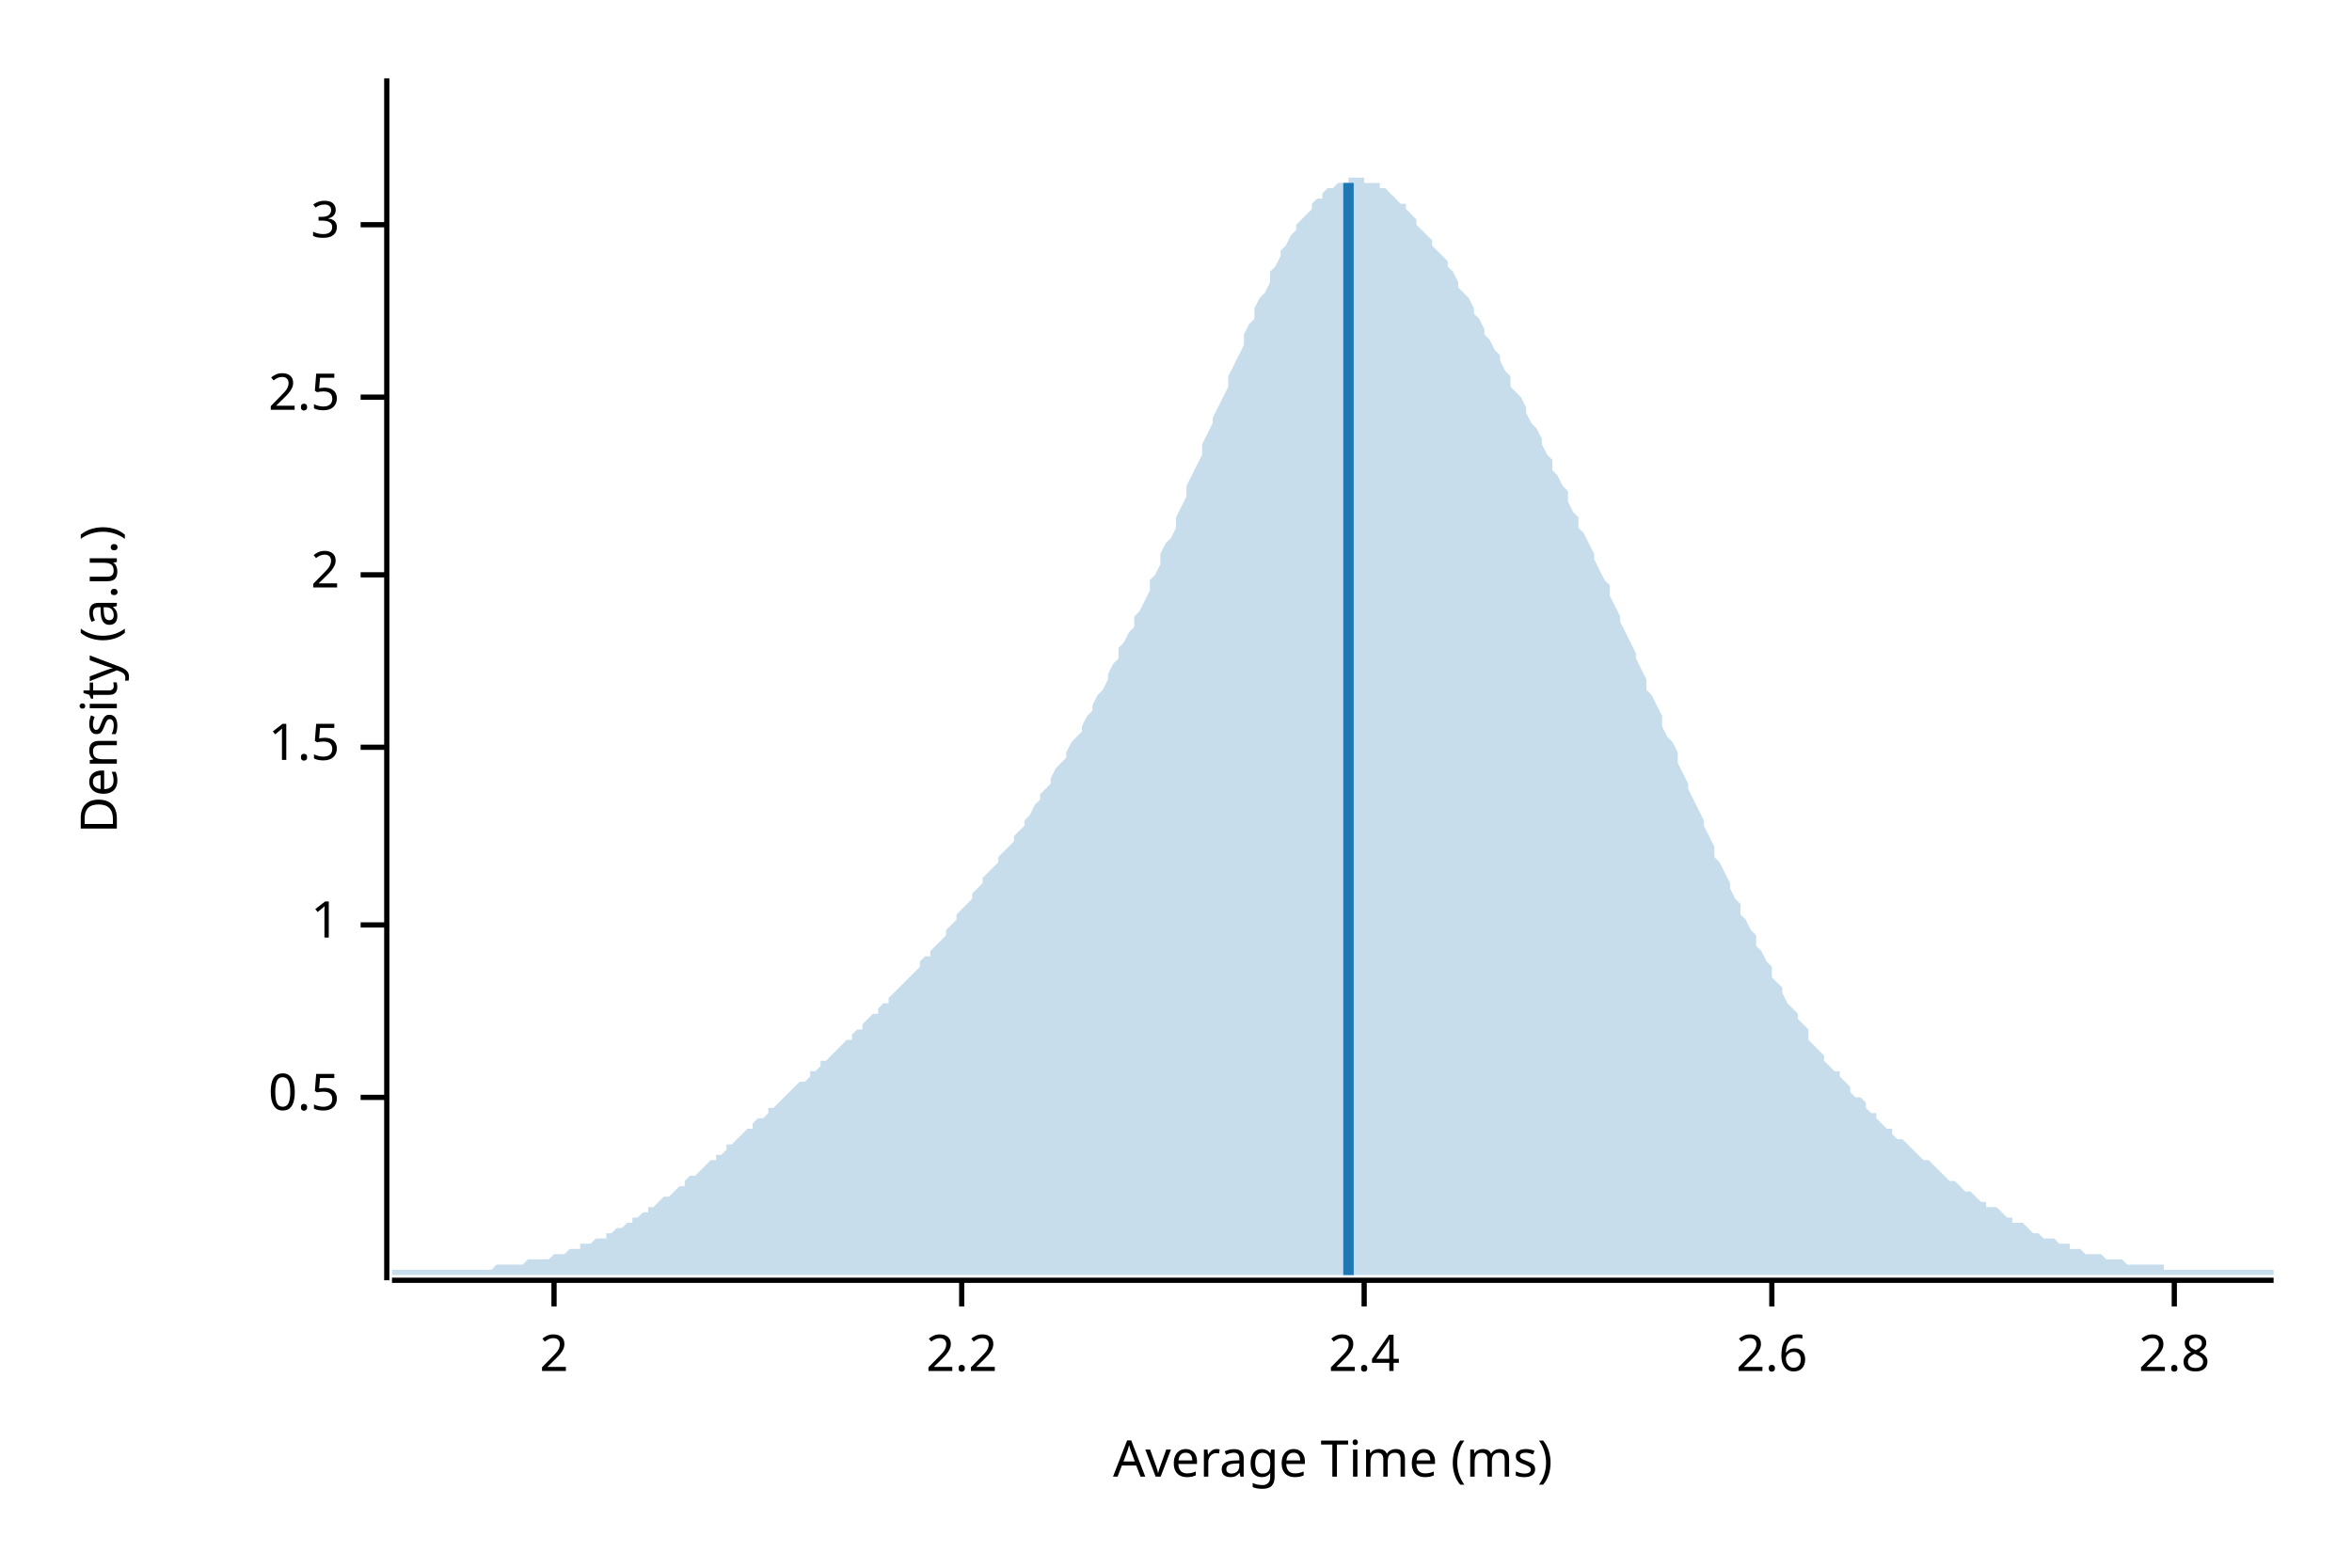
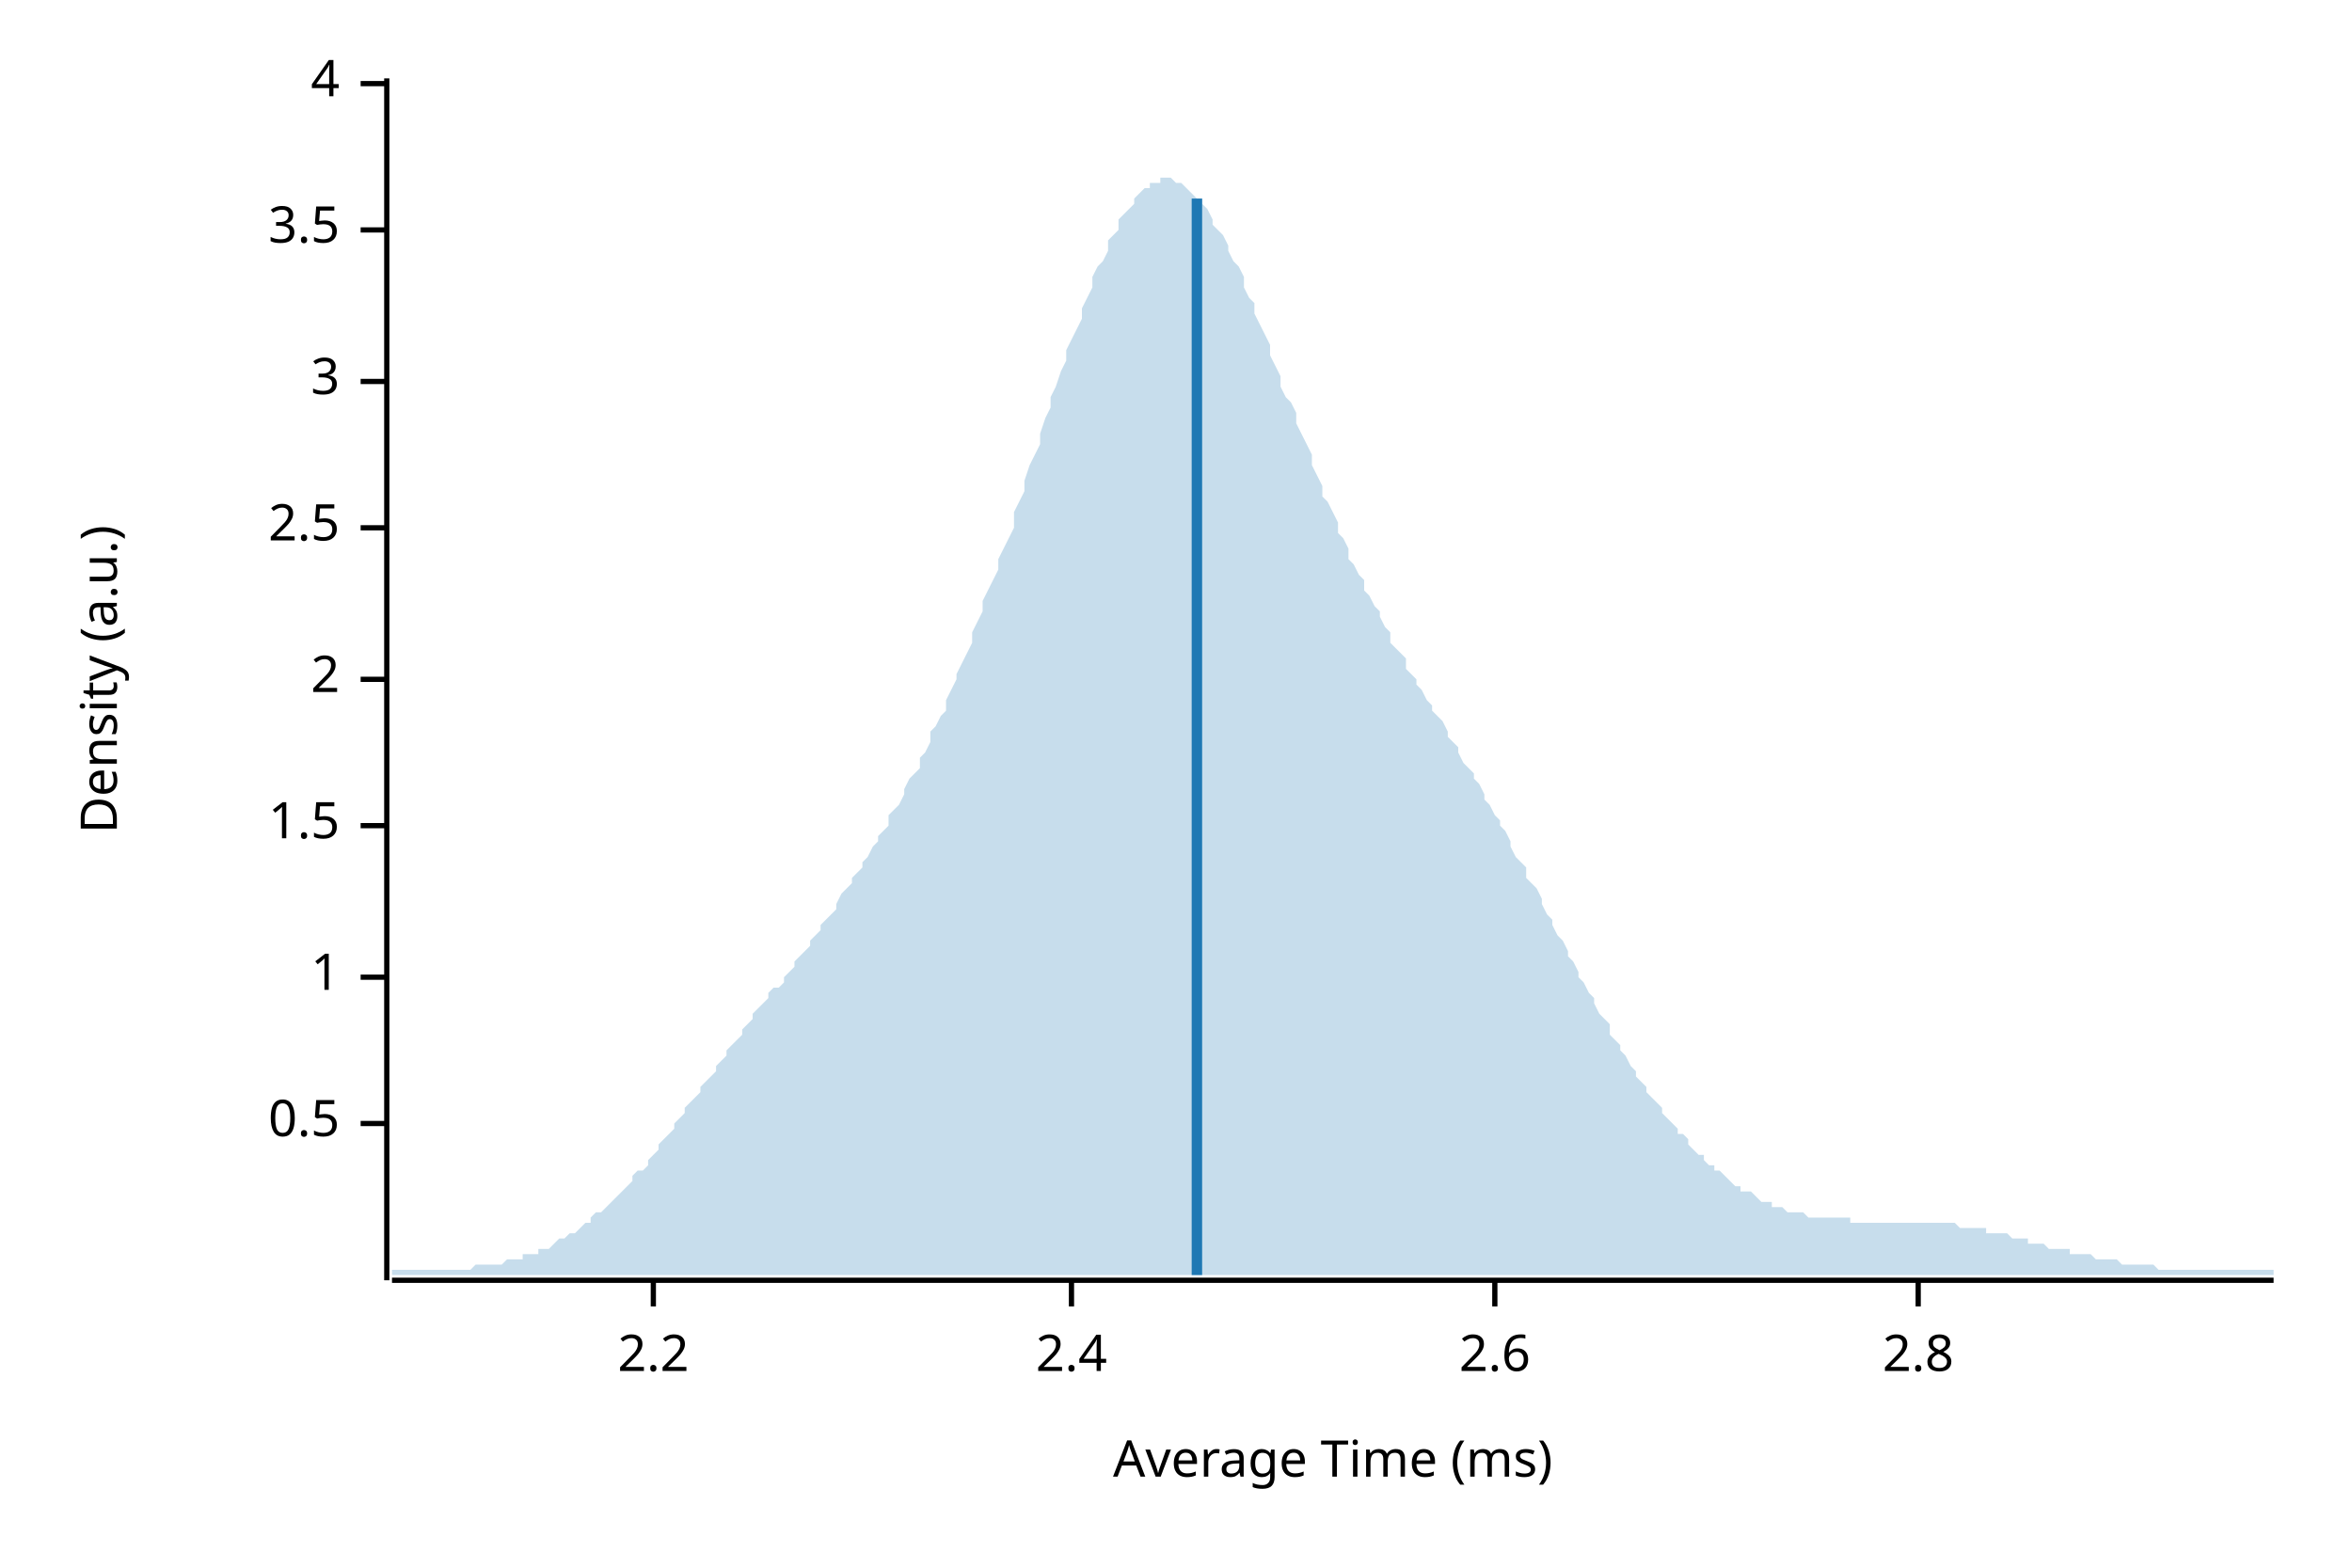
- <svg xmlns="http://www.w3.org/2000/svg" width="450" height="300" viewBox="0 0 450 300">
+ <svg xmlns="http://www.w3.org/2000/svg" style="background-color: white;" width="450" height="300" viewBox="0 0 450 300">
  <text x="15" y="130" dy="0.76em" text-anchor="middle" font-family="sans-serif" font-size="9.677" opacity="1" fill="#000000" transform="rotate(270, 15, 130)">
Density (a.u.)
</text>
  <text x="255" y="285" dy="-0.5ex" text-anchor="middle" font-family="sans-serif" font-size="9.677" opacity="1" fill="#000000">
Average Time (ms)
</text>
  <polyline fill="none" opacity="1" stroke="#000000" stroke-width="1" points="74,15 74,245 " />
-   <text x="65" y="210" dy="0.5ex" text-anchor="end" font-family="sans-serif" font-size="9.677" opacity="1" fill="#000000">
+   <text x="65" y="215" dy="0.5ex" text-anchor="end" font-family="sans-serif" font-size="9.677" opacity="1" fill="#000000">
0.5
</text>
-   <polyline fill="none" opacity="1" stroke="#000000" stroke-width="1" points="69,210 74,210 " />
-   <text x="65" y="177" dy="0.5ex" text-anchor="end" font-family="sans-serif" font-size="9.677" opacity="1" fill="#000000">
+   <polyline fill="none" opacity="1" stroke="#000000" stroke-width="1" points="69,215 74,215 " />
+   <text x="65" y="187" dy="0.5ex" text-anchor="end" font-family="sans-serif" font-size="9.677" opacity="1" fill="#000000">
1
</text>
-   <polyline fill="none" opacity="1" stroke="#000000" stroke-width="1" points="69,177 74,177 " />
-   <text x="65" y="143" dy="0.5ex" text-anchor="end" font-family="sans-serif" font-size="9.677" opacity="1" fill="#000000">
+   <polyline fill="none" opacity="1" stroke="#000000" stroke-width="1" points="69,187 74,187 " />
+   <text x="65" y="158" dy="0.5ex" text-anchor="end" font-family="sans-serif" font-size="9.677" opacity="1" fill="#000000">
1.5
</text>
-   <polyline fill="none" opacity="1" stroke="#000000" stroke-width="1" points="69,143 74,143 " />
-   <text x="65" y="110" dy="0.5ex" text-anchor="end" font-family="sans-serif" font-size="9.677" opacity="1" fill="#000000">
+   <polyline fill="none" opacity="1" stroke="#000000" stroke-width="1" points="69,158 74,158 " />
+   <text x="65" y="130" dy="0.5ex" text-anchor="end" font-family="sans-serif" font-size="9.677" opacity="1" fill="#000000">
2
</text>
-   <polyline fill="none" opacity="1" stroke="#000000" stroke-width="1" points="69,110 74,110 " />
-   <text x="65" y="76" dy="0.5ex" text-anchor="end" font-family="sans-serif" font-size="9.677" opacity="1" fill="#000000">
+   <polyline fill="none" opacity="1" stroke="#000000" stroke-width="1" points="69,130 74,130 " />
+   <text x="65" y="101" dy="0.5ex" text-anchor="end" font-family="sans-serif" font-size="9.677" opacity="1" fill="#000000">
2.5
</text>
-   <polyline fill="none" opacity="1" stroke="#000000" stroke-width="1" points="69,76 74,76 " />
-   <text x="65" y="43" dy="0.5ex" text-anchor="end" font-family="sans-serif" font-size="9.677" opacity="1" fill="#000000">
+   <polyline fill="none" opacity="1" stroke="#000000" stroke-width="1" points="69,101 74,101 " />
+   <text x="65" y="73" dy="0.5ex" text-anchor="end" font-family="sans-serif" font-size="9.677" opacity="1" fill="#000000">
3
</text>
-   <polyline fill="none" opacity="1" stroke="#000000" stroke-width="1" points="69,43 74,43 " />
+   <polyline fill="none" opacity="1" stroke="#000000" stroke-width="1" points="69,73 74,73 " />
+   <text x="65" y="44" dy="0.5ex" text-anchor="end" font-family="sans-serif" font-size="9.677" opacity="1" fill="#000000">
+ 3.5
+ </text>
+   <polyline fill="none" opacity="1" stroke="#000000" stroke-width="1" points="69,44 74,44 " />
+   <text x="65" y="16" dy="0.5ex" text-anchor="end" font-family="sans-serif" font-size="9.677" opacity="1" fill="#000000">
+ 4
+ </text>
+   <polyline fill="none" opacity="1" stroke="#000000" stroke-width="1" points="69,16 74,16 " />
  <polyline fill="none" opacity="1" stroke="#000000" stroke-width="1" points="75,245 435,245 " />
-   <text x="106" y="255" dy="0.76em" text-anchor="middle" font-family="sans-serif" font-size="9.677" opacity="1" fill="#000000">
- 2
- </text>
-   <polyline fill="none" opacity="1" stroke="#000000" stroke-width="1" points="106,245 106,250 " />
-   <text x="184" y="255" dy="0.76em" text-anchor="middle" font-family="sans-serif" font-size="9.677" opacity="1" fill="#000000">
+   <text x="125" y="255" dy="0.76em" text-anchor="middle" font-family="sans-serif" font-size="9.677" opacity="1" fill="#000000">
2.2
</text>
-   <polyline fill="none" opacity="1" stroke="#000000" stroke-width="1" points="184,245 184,250 " />
-   <text x="261" y="255" dy="0.76em" text-anchor="middle" font-family="sans-serif" font-size="9.677" opacity="1" fill="#000000">
+   <polyline fill="none" opacity="1" stroke="#000000" stroke-width="1" points="125,245 125,250 " />
+   <text x="205" y="255" dy="0.76em" text-anchor="middle" font-family="sans-serif" font-size="9.677" opacity="1" fill="#000000">
2.4
</text>
-   <polyline fill="none" opacity="1" stroke="#000000" stroke-width="1" points="261,245 261,250 " />
-   <text x="339" y="255" dy="0.76em" text-anchor="middle" font-family="sans-serif" font-size="9.677" opacity="1" fill="#000000">
+   <polyline fill="none" opacity="1" stroke="#000000" stroke-width="1" points="205,245 205,250 " />
+   <text x="286" y="255" dy="0.76em" text-anchor="middle" font-family="sans-serif" font-size="9.677" opacity="1" fill="#000000">
2.6
</text>
-   <polyline fill="none" opacity="1" stroke="#000000" stroke-width="1" points="339,245 339,250 " />
-   <text x="416" y="255" dy="0.76em" text-anchor="middle" font-family="sans-serif" font-size="9.677" opacity="1" fill="#000000">
+   <polyline fill="none" opacity="1" stroke="#000000" stroke-width="1" points="286,245 286,250 " />
+   <text x="367" y="255" dy="0.76em" text-anchor="middle" font-family="sans-serif" font-size="9.677" opacity="1" fill="#000000">
2.8
</text>
-   <polyline fill="none" opacity="1" stroke="#000000" stroke-width="1" points="416,245 416,250 " />
-   <polygon opacity="0.25" fill="#1F78B4" points="75,243 75,243 76,243 77,243 77,243 78,243 79,243 80,243 80,243 81,243 82,243 82,243 83,243 84,243 85,243 85,243 86,243 87,243 87,243 88,243 89,243 90,243 90,243 91,243 92,243 93,243 93,243 94,243 95,242 95,242 96,242 97,242 98,242 98,242 99,242 100,242 100,242 101,241 102,241 103,241 103,241 104,241 105,241 106,240 106,240 107,240 108,240 108,240 109,239 110,239 111,239 111,238 112,238 113,238 113,238 114,237 115,237 116,237 116,236 117,236 118,235 119,235 119,235 120,234 121,234 121,233 122,233 123,232 124,232 124,231 125,231 126,230 126,230 127,229 128,229 129,228 129,228 130,227 131,227 131,226 132,225 133,225 134,224 134,224 135,223 136,222 137,222 137,221 138,221 139,220 139,219 140,219 141,218 142,217 142,217 143,216 144,216 144,215 145,214 146,214 147,213 147,212 148,212 149,211 150,210 150,210 151,209 152,208 152,208 153,207 154,207 155,206 155,205 156,205 157,204 157,203 158,203 159,202 160,201 160,201 161,200 162,199 163,199 163,198 164,197 165,197 165,196 166,195 167,194 168,194 168,193 169,192 170,192 170,191 171,190 172,189 173,188 173,188 174,187 175,186 176,185 176,184 177,183 178,183 178,182 179,181 180,180 181,179 181,178 182,177 183,176 183,175 184,174 185,173 186,172 186,171 187,170 188,169 188,168 189,167 190,166 191,165 191,164 192,163 193,162 194,161 194,160 195,159 196,158 196,157 197,156 198,154 199,153 199,152 200,151 201,150 201,149 202,147 203,146 204,145 204,144 205,142 206,141 207,140 207,139 208,137 209,136 209,135 210,133 211,132 212,130 212,129 213,127 214,126 214,124 215,123 216,121 217,120 217,118 218,117 219,115 220,113 220,111 221,110 222,108 222,106 223,104 224,103 225,101 225,99 226,97 227,95 227,93 228,91 229,89 230,87 230,85 231,83 232,81 232,80 233,78 234,76 235,74 235,72 236,70 237,68 238,66 238,64 239,62 240,61 240,59 241,57 242,56 243,54 243,52 244,51 245,49 245,48 246,47 247,45 248,44 248,43 249,42 250,41 251,40 251,39 252,38 253,38 253,37 254,36 255,36 256,35 256,35 257,35 258,35 258,34 259,34 260,34 261,34 261,35 262,35 263,35 264,35 264,36 265,36 266,37 266,37 267,38 268,39 269,39 269,40 270,41 271,42 271,43 272,44 273,45 274,46 274,47 275,48 276,49 277,50 277,51 278,52 279,54 279,55 280,56 281,57 282,59 282,60 283,61 284,63 284,64 285,65 286,67 287,68 287,69 288,71 289,72 289,74 290,75 291,76 292,78 292,79 293,81 294,82 295,84 295,85 296,87 297,88 297,90 298,91 299,93 300,94 300,96 301,98 302,99 302,101 303,102 304,104 305,106 305,107 306,109 307,111 308,112 308,114 309,116 310,118 310,119 311,121 312,123 313,125 313,126 314,128 315,130 315,132 316,133 317,135 318,137 318,139 319,141 320,142 321,144 321,146 322,148 323,150 323,151 324,153 325,155 326,157 326,158 327,160 328,162 328,164 329,165 330,167 331,169 331,170 332,172 333,173 333,175 334,176 335,178 336,179 336,181 337,182 338,184 339,185 339,187 340,188 341,189 341,190 342,192 343,193 344,194 344,195 345,196 346,197 346,199 347,200 348,201 349,202 349,203 350,204 351,205 352,205 352,206 353,207 354,208 354,209 355,210 356,210 357,211 357,212 358,213 359,213 359,214 360,215 361,216 362,216 362,217 363,218 364,218 365,219 365,219 366,220 367,221 367,221 368,222 369,222 370,223 370,223 371,224 372,225 372,225 373,226 374,226 375,227 375,227 376,228 377,228 378,229 378,229 379,230 380,230 380,231 381,231 382,231 383,232 383,232 384,233 385,233 385,234 386,234 387,234 388,235 388,235 389,236 390,236 390,236 391,237 392,237 393,237 393,237 394,238 395,238 396,238 396,239 397,239 398,239 398,239 399,240 400,240 401,240 401,240 402,240 403,241 403,241 404,241 405,241 406,241 406,241 407,242 408,242 409,242 409,242 410,242 411,242 411,242 412,242 413,242 414,242 414,243 415,243 416,243 416,243 417,243 418,243 419,243 419,243 420,243 421,243 422,243 422,243 423,243 424,243 424,243 425,243 426,243 427,243 427,243 428,243 429,243 429,243 430,243 431,243 432,243 432,243 433,243 434,243 435,243 435,244 75,244 " />
-   <polyline fill="none" opacity="1" stroke="#1F78B4" stroke-width="2" points="258,244 258,35 " />
+   <polyline fill="none" opacity="1" stroke="#000000" stroke-width="1" points="367,245 367,250 " />
+   <polygon opacity="0.25" fill="#1F78B4" points="75,243 75,243 76,243 77,243 77,243 78,243 79,243 80,243 80,243 81,243 82,243 82,243 83,243 84,243 85,243 85,243 86,243 87,243 87,243 88,243 89,243 90,243 90,243 91,242 92,242 93,242 93,242 94,242 95,242 95,242 96,242 97,241 98,241 98,241 99,241 100,241 100,240 101,240 102,240 103,240 103,239 104,239 105,239 106,238 106,238 107,237 108,237 108,237 109,236 110,236 111,235 111,235 112,234 113,234 113,233 114,232 115,232 116,231 116,231 117,230 118,229 119,228 119,228 120,227 121,226 121,225 122,224 123,224 124,223 124,222 125,221 126,220 126,219 127,218 128,217 129,216 129,215 130,214 131,213 131,212 132,211 133,210 134,209 134,208 135,207 136,206 137,205 137,204 138,203 139,202 139,201 140,200 141,199 142,198 142,197 143,196 144,195 144,194 145,193 146,192 147,191 147,190 148,189 149,189 150,188 150,187 151,186 152,185 152,184 153,183 154,182 155,181 155,180 156,179 157,178 157,177 158,176 159,175 160,174 160,173 161,171 162,170 163,169 163,168 164,167 165,166 165,165 166,164 167,162 168,161 168,160 169,159 170,158 170,156 171,155 172,154 173,152 173,151 174,149 175,148 176,147 176,145 177,144 178,142 178,140 179,139 180,137 181,136 181,134 182,132 183,130 183,129 184,127 185,125 186,123 186,121 187,119 188,117 188,115 189,113 190,111 191,109 191,107 192,105 193,103 194,101 194,98 195,96 196,94 196,92 197,89 198,87 199,85 199,83 200,80 201,78 201,76 202,74 203,71 204,69 204,67 205,65 206,63 207,61 207,59 208,57 209,55 209,53 210,51 211,50 212,48 212,46 213,45 214,44 214,42 215,41 216,40 217,39 217,38 218,37 219,36 220,36 220,35 221,35 222,35 222,34 223,34 224,34 225,35 225,35 226,35 227,36 227,36 228,37 229,38 230,38 230,39 231,40 232,42 232,43 233,44 234,45 235,47 235,48 236,50 237,51 238,53 238,55 239,57 240,58 240,60 241,62 242,64 243,66 243,68 244,70 245,72 245,74 246,76 247,77 248,79 248,81 249,83 250,85 251,87 251,89 252,91 253,93 253,95 254,96 255,98 256,100 256,102 257,103 258,105 258,107 259,108 260,110 261,111 261,113 262,114 263,116 264,117 264,118 265,120 266,121 266,123 267,124 268,125 269,126 269,128 270,129 271,130 271,131 272,132 273,134 274,135 274,136 275,137 276,138 277,140 277,141 278,142 279,143 279,144 280,146 281,147 282,148 282,149 283,150 284,152 284,153 285,154 286,156 287,157 287,158 288,159 289,161 289,162 290,164 291,165 292,166 292,168 293,169 294,170 295,172 295,173 296,175 297,176 297,177 298,179 299,180 300,182 300,183 301,184 302,186 302,187 303,188 304,190 305,191 305,192 306,194 307,195 308,196 308,198 309,199 310,200 310,201 311,202 312,204 313,205 313,206 314,207 315,208 315,209 316,210 317,211 318,212 318,213 319,214 320,215 321,216 321,217 322,217 323,218 323,219 324,220 325,221 326,221 326,222 327,223 328,223 328,224 329,224 330,225 331,226 331,226 332,227 333,227 333,228 334,228 335,228 336,229 336,229 337,230 338,230 339,230 339,231 340,231 341,231 341,231 342,232 343,232 344,232 344,232 345,232 346,233 346,233 347,233 348,233 349,233 349,233 350,233 351,233 352,233 352,233 353,233 354,233 354,234 355,234 356,234 357,234 357,234 358,234 359,234 359,234 360,234 361,234 362,234 362,234 363,234 364,234 365,234 365,234 366,234 367,234 367,234 368,234 369,234 370,234 370,234 371,234 372,234 372,234 373,234 374,234 375,235 375,235 376,235 377,235 378,235 378,235 379,235 380,235 380,236 381,236 382,236 383,236 383,236 384,236 385,237 385,237 386,237 387,237 388,237 388,238 389,238 390,238 390,238 391,238 392,239 393,239 393,239 394,239 395,239 396,239 396,240 397,240 398,240 398,240 399,240 400,240 401,241 401,241 402,241 403,241 403,241 404,241 405,241 406,242 406,242 407,242 408,242 409,242 409,242 410,242 411,242 411,242 412,242 413,243 414,243 414,243 415,243 416,243 416,243 417,243 418,243 419,243 419,243 420,243 421,243 422,243 422,243 423,243 424,243 424,243 425,243 426,243 427,243 427,243 428,243 429,243 429,243 430,243 431,243 432,243 432,243 433,243 434,243 435,243 435,244 75,244 " />
+   <polyline fill="none" opacity="1" stroke="#1F78B4" stroke-width="2" points="229,244 229,38 " />
</svg>
